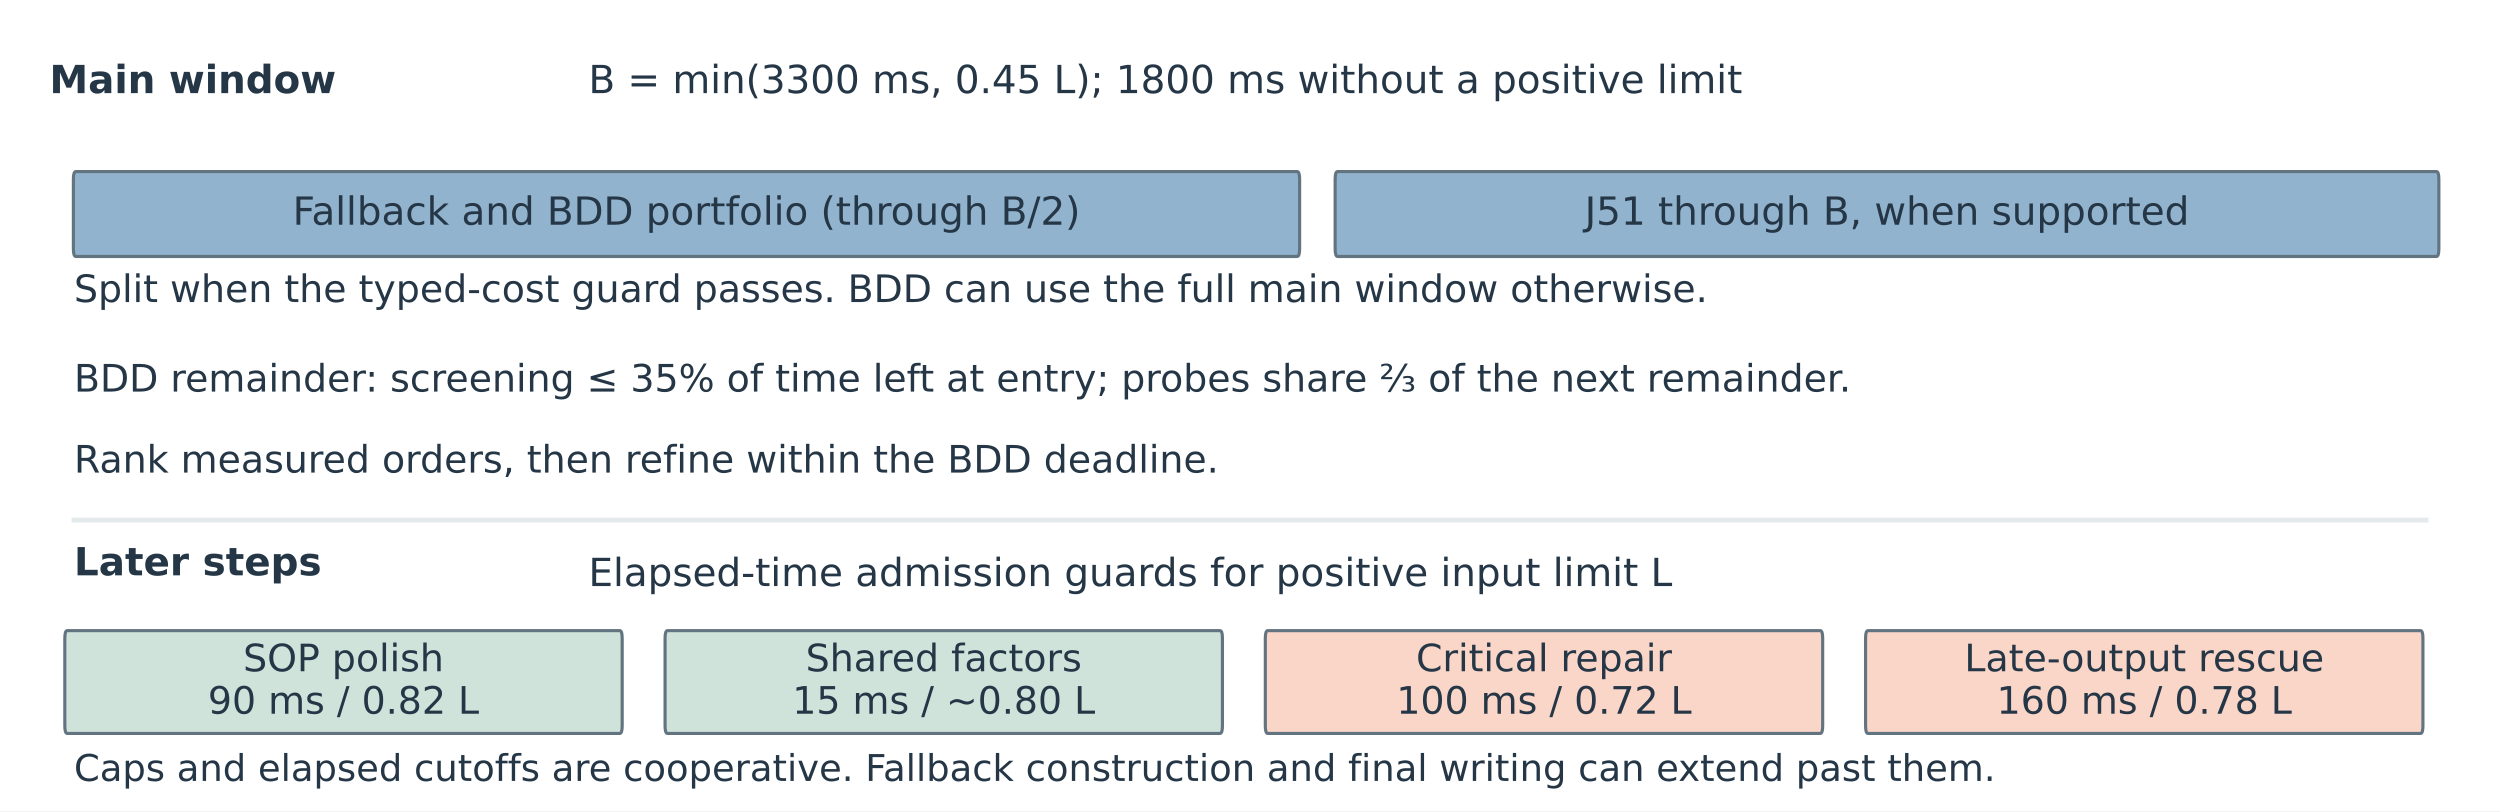
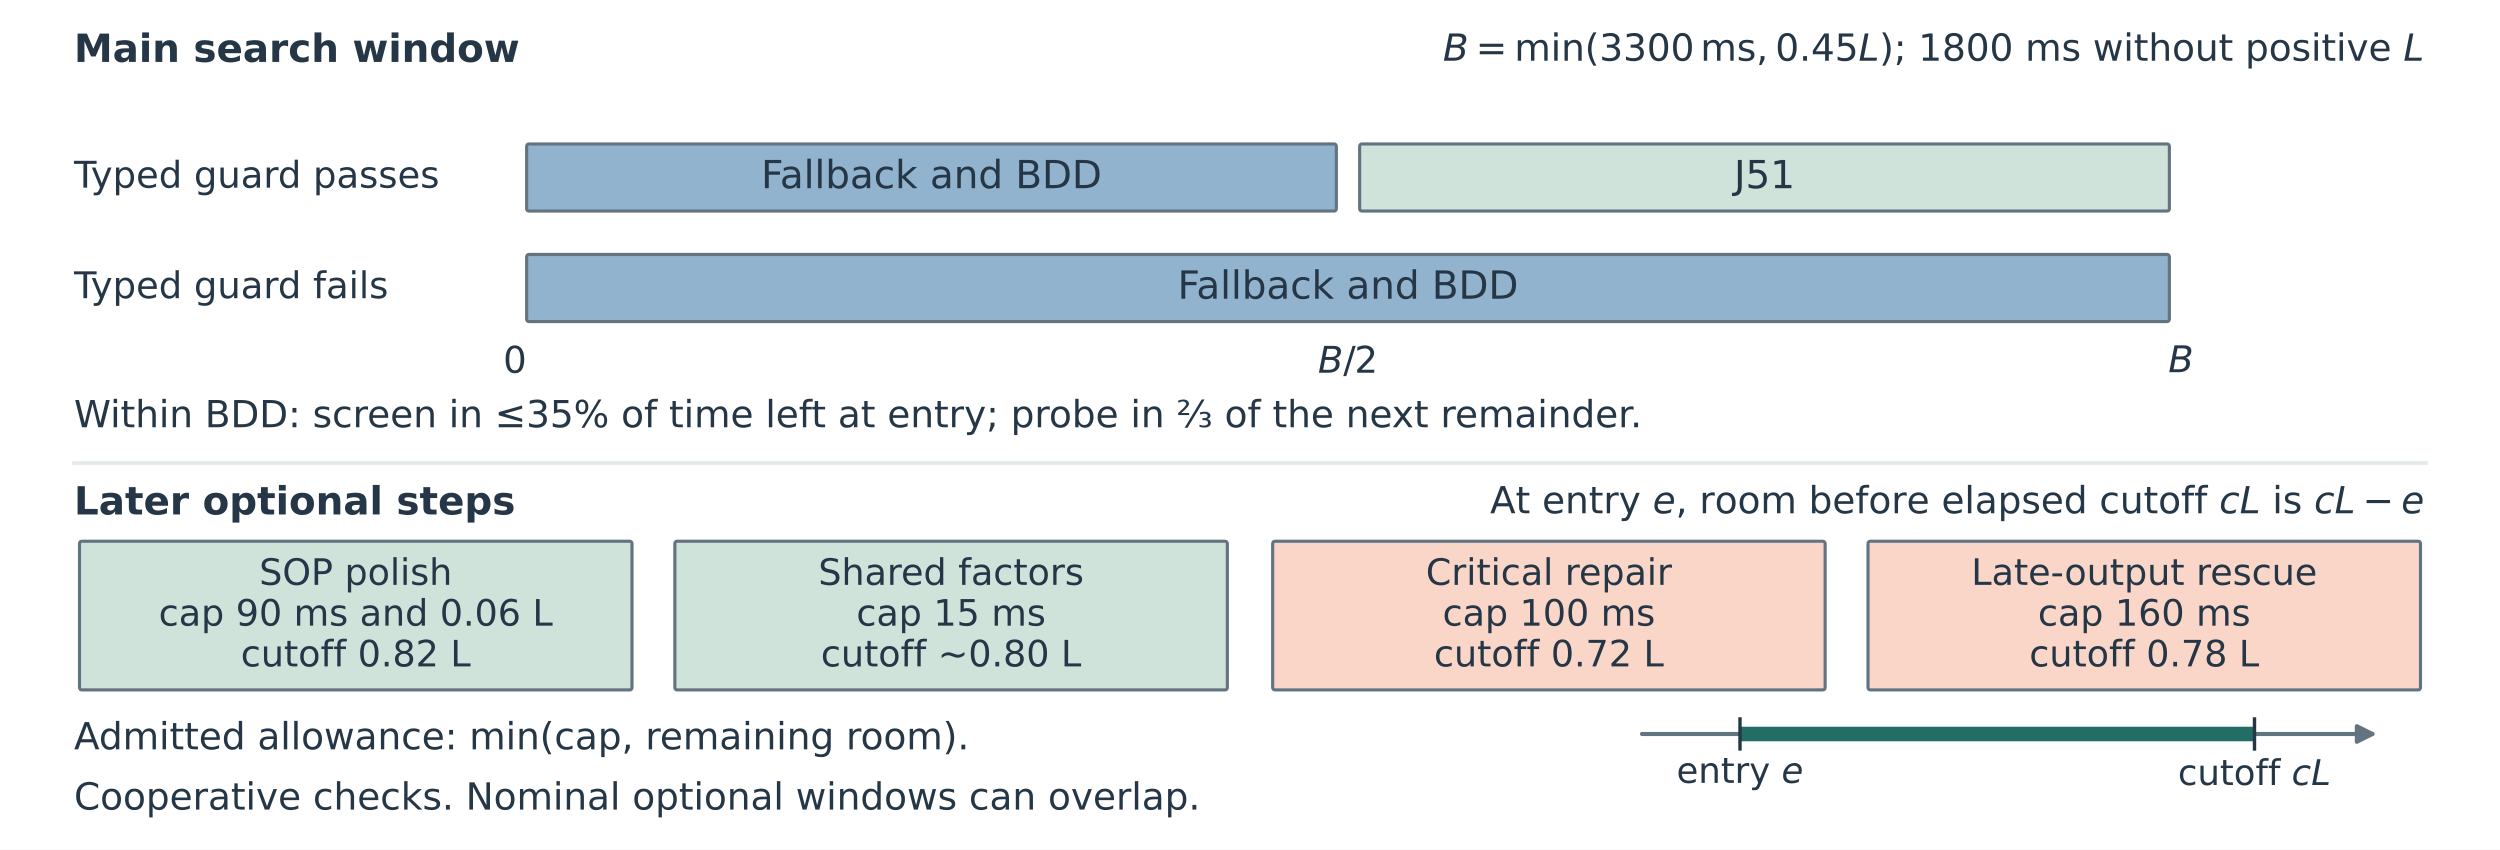
- <svg xmlns="http://www.w3.org/2000/svg" width="514.8pt" height="167.04pt" viewBox="0 0 514.8 167.04" version="1.1">
+ <svg xmlns="http://www.w3.org/2000/svg" width="514.8pt" height="174.96pt" viewBox="0 0 514.8 174.96" version="1.1">
  <defs>
    <style type="text/css">*{stroke-linejoin: round; stroke-linecap: butt}</style>
  </defs>
  <g id="figure_1">
    <g id="patch_1">
-       <path d="M 0 167.04  L 514.8 167.04  L 514.8 0  L 0 0  z " style="fill: #ffffff" />
+       <path d="M 0 174.96  L 514.8 174.96  L 514.8 0  L 0 0  z " style="fill: #ffffff" />
    </g>
    <g id="axes_1">
      <g id="patch_2">
-         <path d="M 15.616 52.811  L 267.112 52.811  Q 267.616 52.811 267.616 51.208  L 267.616 36.936  Q 267.616 35.332 267.112 35.332  L 15.616 35.332  Q 15.112 35.332 15.112 36.936  L 15.112 51.208  Q 15.112 52.811 15.616 52.811  z " clip-path="url(#pfa851ffbc8)" style="fill: #92b3cd; stroke: #637481; stroke-width: 0.65; stroke-linejoin: miter" />
+         <path d="M 108.95 43.458  L 274.679 43.458  Q 275.184 43.458 275.184 42.916  L 275.184 30.183  Q 275.184 29.642 274.679 29.642  L 108.95 29.642  Q 108.445 29.642 108.445 30.183  L 108.445 42.916  Q 108.445 43.458 108.95 43.458  z " clip-path="url(#p0561fec81e)" style="fill: #92b3cd; stroke: #637481; stroke-width: 0.65; stroke-linejoin: miter" />
      </g>
      <g id="patch_3">
-         <path d="M 275.436 52.811  L 501.706 52.811  Q 502.211 52.811 502.211 51.208  L 502.211 36.936  Q 502.211 35.332 501.706 35.332  L 275.436 35.332  Q 274.932 35.332 274.932 36.936  L 274.932 51.208  Q 274.932 52.811 275.436 52.811  z " clip-path="url(#pfa851ffbc8)" style="fill: #92b3cd; stroke: #637481; stroke-width: 0.65; stroke-linejoin: miter" />
+         <path d="M 280.481 43.458  L 446.211 43.458  Q 446.715 43.458 446.715 42.916  L 446.715 30.183  Q 446.715 29.642 446.211 29.642  L 280.481 29.642  Q 279.977 29.642 279.977 30.183  L 279.977 42.916  Q 279.977 43.458 280.481 43.458  z " clip-path="url(#p0561fec81e)" style="fill: #d0e3db; stroke: #637481; stroke-width: 0.65; stroke-linejoin: miter" />
      </g>
      <g id="patch_4">
-         <path d="M 13.851 151.031  L 127.616 151.031  Q 128.121 151.031 128.121 149.427  L 128.121 131.467  Q 128.121 129.864 127.616 129.864  L 13.851 129.864  Q 13.346 129.864 13.346 131.467  L 13.346 149.427  Q 13.346 151.031 13.851 151.031  z " clip-path="url(#pfa851ffbc8)" style="fill: #d0e3db; stroke: #637481; stroke-width: 0.65; stroke-linejoin: miter" />
+         <path d="M 108.95 66.214  L 446.211 66.214  Q 446.715 66.214 446.715 65.672  L 446.715 52.94  Q 446.715 52.398 446.211 52.398  L 108.95 52.398  Q 108.445 52.398 108.445 52.94  L 108.445 65.672  Q 108.445 66.214 108.95 66.214  z " clip-path="url(#p0561fec81e)" style="fill: #92b3cd; stroke: #637481; stroke-width: 0.65; stroke-linejoin: miter" />
      </g>
      <g id="patch_5">
-         <path d="M 137.454 151.031  L 251.22 151.031  Q 251.724 151.031 251.724 149.427  L 251.724 131.467  Q 251.724 129.864 251.22 129.864  L 137.454 129.864  Q 136.95 129.864 136.95 131.467  L 136.95 149.427  Q 136.95 151.031 137.454 151.031  z " clip-path="url(#pfa851ffbc8)" style="fill: #d0e3db; stroke: #637481; stroke-width: 0.65; stroke-linejoin: miter" />
+         <path d="M 16.878 142.068  L 129.634 142.068  Q 130.139 142.068 130.139 141.526  L 130.139 111.997  Q 130.139 111.455 129.634 111.455  L 16.878 111.455  Q 16.373 111.455 16.373 111.997  L 16.373 141.526  Q 16.373 142.068 16.878 142.068  z " clip-path="url(#p0561fec81e)" style="fill: #d0e3db; stroke: #637481; stroke-width: 0.65; stroke-linejoin: miter" />
      </g>
      <g id="patch_6">
-         <path d="M 261.058 151.031  L 374.823 151.031  Q 375.328 151.031 375.328 149.427  L 375.328 131.467  Q 375.328 129.864 374.823 129.864  L 261.058 129.864  Q 260.553 129.864 260.553 131.467  L 260.553 149.427  Q 260.553 151.031 261.058 151.031  z " clip-path="url(#pfa851ffbc8)" style="fill: #fad6c9; stroke: #637481; stroke-width: 0.65; stroke-linejoin: miter" />
+         <path d="M 139.472 142.068  L 252.229 142.068  Q 252.733 142.068 252.733 141.526  L 252.733 111.997  Q 252.733 111.455 252.229 111.455  L 139.472 111.455  Q 138.968 111.455 138.968 111.997  L 138.968 141.526  Q 138.968 142.068 139.472 142.068  z " clip-path="url(#p0561fec81e)" style="fill: #d0e3db; stroke: #637481; stroke-width: 0.65; stroke-linejoin: miter" />
      </g>
      <g id="patch_7">
-         <path d="M 384.661 151.031  L 498.427 151.031  Q 498.931 151.031 498.931 149.427  L 498.931 131.467  Q 498.931 129.864 498.427 129.864  L 384.661 129.864  Q 384.157 129.864 384.157 131.467  L 384.157 149.427  Q 384.157 151.031 384.661 151.031  z " clip-path="url(#pfa851ffbc8)" style="fill: #fad6c9; stroke: #637481; stroke-width: 0.65; stroke-linejoin: miter" />
+         <path d="M 262.571 142.068  L 375.328 142.068  Q 375.832 142.068 375.832 141.526  L 375.832 111.997  Q 375.832 111.455 375.328 111.455  L 262.571 111.455  Q 262.067 111.455 262.067 111.997  L 262.067 141.526  Q 262.067 142.068 262.571 142.068  z " clip-path="url(#p0561fec81e)" style="fill: #fad6c9; stroke: #637481; stroke-width: 0.65; stroke-linejoin: miter" />
+       </g>
+       <g id="patch_8">
+         <path d="M 385.166 142.068  L 497.922 142.068  Q 498.427 142.068 498.427 141.526  L 498.427 111.997  Q 498.427 111.455 497.922 111.455  L 385.166 111.455  Q 384.661 111.455 384.661 111.997  L 384.661 141.526  Q 384.661 142.068 385.166 142.068  z " clip-path="url(#p0561fec81e)" style="fill: #fad6c9; stroke: #637481; stroke-width: 0.65; stroke-linejoin: miter" />
+       </g>
+       <g id="patch_9">
+         <path d="M 338.121 151.143  Q 413.796 151.143 488.522 151.143  " clip-path="url(#p0561fec81e)" style="fill: none; stroke: #637481; stroke-width: 0.85; stroke-linecap: round" />
+         <path d="M 485.322 149.543  L 488.522 151.143  L 485.322 152.743  z " clip-path="url(#p0561fec81e)" style="fill: #637481; stroke: #637481; stroke-width: 0.85; stroke-linecap: round" />
      </g>
      <g id="line2d_1">
-         <path d="M 15.238 107.093  L 499.562 107.093  " clip-path="url(#pfa851ffbc8)" style="fill: none; stroke: #e4eaeb; stroke-linecap: square" />
+         <path d="M 15.238 95.336  L 499.562 95.336  " clip-path="url(#p0561fec81e)" style="fill: none; stroke: #e4eaeb; stroke-width: 0.8; stroke-linecap: square" />
+       </g>
+       <g id="line2d_2">
+         <path d="M 358.301 151.143  L 464.247 151.143  " clip-path="url(#p0561fec81e)" style="fill: none; stroke: #226d65; stroke-width: 3" />
+       </g>
+       <g id="line2d_3">
+         <path d="M 358.301 154.231  L 358.301 148.055  " clip-path="url(#p0561fec81e)" style="fill: none; stroke: #253746; stroke-width: 0.7; stroke-linecap: square" />
+       </g>
+       <g id="line2d_4">
+         <path d="M 464.247 154.231  L 464.247 148.055  " clip-path="url(#p0561fec81e)" style="fill: none; stroke: #253746; stroke-width: 0.7; stroke-linecap: square" />
      </g>
      <g id="text_1">
-         <text style="font-weight: 700; font-size: 8px; font-family: 'DejaVu Sans'; text-anchor: start; fill: #253746" x="10.193" y="19.179" transform="rotate(-0 10.19304 19.17876)">Main window</text>
+         <text style="font-weight: 700; font-size: 8px; font-family: 'DejaVu Sans'; text-anchor: start; fill: #253746" x="15.238" y="12.75" transform="rotate(-0 15.23808 12.75025)">Main search window</text>
      </g>
      <g id="text_2">
-         <text style="font-size: 8px; font-family: 'DejaVu Sans'; text-anchor: start; fill: #253746" x="121.184" y="19.179" transform="rotate(-0 121.1839 19.17876)">B = min(3300 ms, 0.45 L); 1800 ms without a positive limit</text>
+         <g style="fill: #253746" transform="translate(297.1289 12.66025)">
+           <text>
+             <tspan x="0" y="-0.156" style="font-style: oblique; font-size: 7.7px; font-family: 'DejaVu Sans'; fill: #253746">B</tspan>
+             <tspan x="85.57" y="-0.156" style="font-style: oblique; font-size: 7.7px; font-family: 'DejaVu Sans'; fill: #253746">L</tspan>
+             <tspan x="197.771" y="-0.156" style="font-style: oblique; font-size: 7.7px; font-family: 'DejaVu Sans'; fill: #253746">L</tspan>
+             <tspan x="6.772" y="-0.156" style="font-size: 7.7px; font-family: 'DejaVu Sans'; fill: #253746">=</tspan>
+             <tspan x="14.711" y="-0.156" style="font-size: 7.7px; font-family: 'DejaVu Sans'; fill: #253746">m</tspan>
+             <tspan x="22.199" y="-0.156" style="font-size: 7.7px; font-family: 'DejaVu Sans'; fill: #253746">i</tspan>
+             <tspan x="24.335" y="-0.156" style="font-size: 7.7px; font-family: 'DejaVu Sans'; fill: #253746">n</tspan>
+             <tspan x="29.207" y="-0.156" style="font-size: 7.7px; font-family: 'DejaVu Sans'; fill: #253746">(</tspan>
+             <tspan x="32.206" y="-0.156" style="font-size: 7.7px; font-family: 'DejaVu Sans'; fill: #253746">3</tspan>
+             <tspan x="37.097" y="-0.156" style="font-size: 7.7px; font-family: 'DejaVu Sans'; fill: #253746">3</tspan>
+             <tspan x="41.988" y="-0.156" style="font-size: 7.7px; font-family: 'DejaVu Sans'; fill: #253746">0</tspan>
+             <tspan x="46.879" y="-0.156" style="font-size: 7.7px; font-family: 'DejaVu Sans'; fill: #253746">0</tspan>
+             <tspan x="53.019" y="-0.156" style="font-size: 7.7px; font-family: 'DejaVu Sans'; fill: #253746">m</tspan>
+             <tspan x="60.507" y="-0.156" style="font-size: 7.7px; font-family: 'DejaVu Sans'; fill: #253746">s</tspan>
+             <tspan x="64.512" y="-0.156" style="font-size: 7.7px; font-family: 'DejaVu Sans'; fill: #253746">,</tspan>
+             <tspan x="68.454" y="-0.156" style="font-size: 7.7px; font-family: 'DejaVu Sans'; fill: #253746">0</tspan>
+             <tspan x="73.345" y="-0.156" style="font-size: 7.7px; font-family: 'DejaVu Sans'; fill: #253746">.</tspan>
+             <tspan x="75.788" y="-0.156" style="font-size: 7.7px; font-family: 'DejaVu Sans'; fill: #253746">4</tspan>
+             <tspan x="80.679" y="-0.156" style="font-size: 7.7px; font-family: 'DejaVu Sans'; fill: #253746">5</tspan>
+             <tspan x="89.853" y="-0.156" style="font-size: 7.7px; font-family: 'DejaVu Sans'; fill: #253746">)</tspan>
+             <tspan x="92.852" y="-0.156" style="font-size: 7.7px; font-family: 'DejaVu Sans'; fill: #253746">;</tspan>
+             <tspan x="95.443" y="-0.156" style="font-size: 7.7px; font-family: 'DejaVu Sans'; fill: #253746"> </tspan>
+             <tspan x="97.886" y="-0.156" style="font-size: 7.7px; font-family: 'DejaVu Sans'; fill: #253746">1</tspan>
+             <tspan x="102.777" y="-0.156" style="font-size: 7.7px; font-family: 'DejaVu Sans'; fill: #253746">8</tspan>
+             <tspan x="107.668" y="-0.156" style="font-size: 7.7px; font-family: 'DejaVu Sans'; fill: #253746">0</tspan>
+             <tspan x="112.559" y="-0.156" style="font-size: 7.7px; font-family: 'DejaVu Sans'; fill: #253746">0</tspan>
+             <tspan x="117.45" y="-0.156" style="font-size: 7.7px; font-family: 'DejaVu Sans'; fill: #253746"> </tspan>
+             <tspan x="119.894" y="-0.156" style="font-size: 7.7px; font-family: 'DejaVu Sans'; fill: #253746">m</tspan>
+             <tspan x="127.382" y="-0.156" style="font-size: 7.7px; font-family: 'DejaVu Sans'; fill: #253746">s</tspan>
+             <tspan x="131.388" y="-0.156" style="font-size: 7.7px; font-family: 'DejaVu Sans'; fill: #253746"> </tspan>
+             <tspan x="133.831" y="-0.156" style="font-size: 7.7px; font-family: 'DejaVu Sans'; fill: #253746">w</tspan>
+             <tspan x="140.119" y="-0.156" style="font-size: 7.7px; font-family: 'DejaVu Sans'; fill: #253746">i</tspan>
+             <tspan x="142.254" y="-0.156" style="font-size: 7.7px; font-family: 'DejaVu Sans'; fill: #253746">t</tspan>
+             <tspan x="145.269" y="-0.156" style="font-size: 7.7px; font-family: 'DejaVu Sans'; fill: #253746">h</tspan>
+             <tspan x="150.141" y="-0.156" style="font-size: 7.7px; font-family: 'DejaVu Sans'; fill: #253746">o</tspan>
+             <tspan x="154.844" y="-0.156" style="font-size: 7.7px; font-family: 'DejaVu Sans'; fill: #253746">u</tspan>
+             <tspan x="159.716" y="-0.156" style="font-size: 7.7px; font-family: 'DejaVu Sans'; fill: #253746">t</tspan>
+             <tspan x="162.731" y="-0.156" style="font-size: 7.7px; font-family: 'DejaVu Sans'; fill: #253746"> </tspan>
+             <tspan x="165.174" y="-0.156" style="font-size: 7.7px; font-family: 'DejaVu Sans'; fill: #253746">p</tspan>
+             <tspan x="170.054" y="-0.156" style="font-size: 7.7px; font-family: 'DejaVu Sans'; fill: #253746">o</tspan>
+             <tspan x="174.757" y="-0.156" style="font-size: 7.7px; font-family: 'DejaVu Sans'; fill: #253746">s</tspan>
+             <tspan x="178.763" y="-0.156" style="font-size: 7.7px; font-family: 'DejaVu Sans'; fill: #253746">i</tspan>
+             <tspan x="180.898" y="-0.156" style="font-size: 7.7px; font-family: 'DejaVu Sans'; fill: #253746">t</tspan>
+             <tspan x="183.913" y="-0.156" style="font-size: 7.7px; font-family: 'DejaVu Sans'; fill: #253746">i</tspan>
+             <tspan x="186.048" y="-0.156" style="font-size: 7.7px; font-family: 'DejaVu Sans'; fill: #253746">v</tspan>
+             <tspan x="190.598" y="-0.156" style="font-size: 7.7px; font-family: 'DejaVu Sans'; fill: #253746">e</tspan>
+             <tspan x="195.327" y="-0.156" style="font-size: 7.7px; font-family: 'DejaVu Sans'; fill: #253746"> </tspan>
+           </text>
+         </g>
      </g>
      <g id="text_3">
-         <text style="font-size: 8px; font-family: 'DejaVu Sans'; text-anchor: middle; fill: #253746" x="141.364" y="46.279" transform="rotate(-0 141.3641 46.27933)">Fallback and BDD portfolio (through B/2)</text>
+         <text style="font-size: 7.6px; font-family: 'DejaVu Sans'; text-anchor: start; fill: #253746" x="15.238" y="38.647" transform="rotate(-0 15.23808 38.64683)">Typed guard passes</text>
      </g>
      <g id="text_4">
-         <text style="font-size: 8px; font-family: 'DejaVu Sans'; text-anchor: middle; fill: #253746" x="388.571" y="46.279" transform="rotate(-0 388.571 46.27933)">J51 through B, when supported</text>
+         <text style="font-size: 8px; font-family: 'DejaVu Sans'; text-anchor: middle; fill: #253746" x="191.814" y="38.757" transform="rotate(-0 191.8145 38.75721)">Fallback and BDD</text>
      </g>
      <g id="text_5">
-         <text style="font-size: 7.8px; font-family: 'DejaVu Sans'; text-anchor: start; fill: #253746" x="15.238" y="62.192" transform="rotate(-0 15.23808 62.19233)">Split when the typed-cost guard passes. BDD can use the full main window otherwise.</text>
+         <text style="font-size: 8px; font-family: 'DejaVu Sans'; text-anchor: middle; fill: #253746" x="363.346" y="38.757" transform="rotate(-0 363.3458 38.75721)">J51</text>
      </g>
      <g id="text_6">
-         <text style="font-size: 7.8px; font-family: 'DejaVu Sans'; text-anchor: start; fill: #253746" x="15.238" y="80.634" transform="rotate(-0 15.23808 80.63355)">BDD remainder: screening ≤ 35% of time left at entry; probes share ⅔ of the next remainder.</text>
+         <text style="font-size: 7.6px; font-family: 'DejaVu Sans'; text-anchor: start; fill: #253746" x="15.238" y="61.403" transform="rotate(-0 15.23808 61.40292)">Typed guard fails</text>
      </g>
      <g id="text_7">
-         <text style="font-size: 7.8px; font-family: 'DejaVu Sans'; text-anchor: start; fill: #253746" x="15.238" y="97.311" transform="rotate(-0 15.23808 97.31082)">Rank measured orders, then refine within the BDD deadline.</text>
+         <text style="font-size: 8px; font-family: 'DejaVu Sans'; text-anchor: middle; fill: #253746" x="277.58" y="61.513" transform="rotate(-0 277.5802 61.5133)">Fallback and BDD</text>
      </g>
      <g id="text_8">
-         <text style="font-weight: 700; font-size: 8px; font-family: 'DejaVu Sans'; text-anchor: start; fill: #253746" x="15.238" y="118.478" transform="rotate(-0 15.23808 118.4781)">Later steps</text>
+         <g style="fill: #253746" transform="translate(103.6168 77.11546)">
+           <text>
+             <tspan x="0" y="-0.359" style="font-size: 7.6px; font-family: 'DejaVu Sans'; fill: #253746">0</tspan>
+           </text>
+         </g>
      </g>
      <g id="text_9">
-         <text style="font-size: 8px; font-family: 'DejaVu Sans'; text-anchor: start; fill: #253746" x="121.184" y="120.686" transform="rotate(-0 121.1839 120.6856)">Elapsed-time admission guards for positive input limit L</text>
+         <g style="fill: #253746" transform="translate(271.3862 77.11546)">
+           <text>
+             <tspan x="0" y="-0.359" style="font-style: oblique; font-size: 7.6px; font-family: 'DejaVu Sans'; fill: #253746">B</tspan>
+             <tspan x="5.21" y="-0.359" style="font-size: 7.6px; font-family: 'DejaVu Sans'; fill: #253746">/</tspan>
+             <tspan x="7.518" y="-0.359" style="font-size: 7.6px; font-family: 'DejaVu Sans'; fill: #253746">2</tspan>
+           </text>
+         </g>
      </g>
      <g id="text_10">
-         <text style="font-size: 7.8px; font-family: 'DejaVu Sans'; fill: #253746" transform="translate(50.06413 138.2324)">SOP polish</text>
-         <text style="font-size: 7.8px; font-family: 'DejaVu Sans'; fill: #253746" transform="translate(42.81196 146.9667)">90 ms / 0.82 L</text>
+         <g style="fill: #253746" transform="translate(446.4895 77.11546)">
+           <text>
+             <tspan x="0" y="-0.469" style="font-style: oblique; font-size: 7.6px; font-family: 'DejaVu Sans'; fill: #253746">B</tspan>
+           </text>
+         </g>
      </g>
      <g id="text_11">
-         <text style="font-size: 7.8px; font-family: 'DejaVu Sans'; fill: #253746" transform="translate(165.9115 138.2324)">Shared factors</text>
-         <text style="font-size: 7.8px; font-family: 'DejaVu Sans'; fill: #253746" transform="translate(163.1474 146.9667)">15 ms / ~0.80 L</text>
+         <text style="font-size: 7.7px; font-family: 'DejaVu Sans'; text-anchor: start; fill: #253746" x="15.238" y="87.979" transform="rotate(-0 15.23808 87.97928)">Within BDD: screen in ≤35% of time left at entry; probe in ⅔ of the next remainder.</text>
      </g>
      <g id="text_12">
-         <text style="font-size: 7.8px; font-family: 'DejaVu Sans'; fill: #253746" transform="translate(291.5929 138.2324)">Critical repair</text>
-         <text style="font-size: 7.8px; font-family: 'DejaVu Sans'; fill: #253746" transform="translate(287.5375 146.9667)">100 ms / 0.72 L</text>
+         <text style="font-weight: 700; font-size: 8px; font-family: 'DejaVu Sans'; text-anchor: start; fill: #253746" x="15.238" y="105.942" transform="rotate(-0 15.23808 105.9418)">Later optional steps</text>
      </g>
      <g id="text_13">
-         <text style="font-size: 7.8px; font-family: 'DejaVu Sans'; fill: #253746" transform="translate(404.5068 138.2324)">Late-output rescue</text>
-         <text style="font-size: 7.8px; font-family: 'DejaVu Sans'; fill: #253746" transform="translate(411.141 146.9667)">160 ms / 0.78 L</text>
+         <g style="fill: #253746" transform="translate(306.8309 105.8518)">
+           <text>
+             <tspan x="0" y="-0.156" style="font-size: 7.7px; font-family: 'DejaVu Sans'; fill: #253746">A</tspan>
+             <tspan x="5.259" y="-0.156" style="font-size: 7.7px; font-family: 'DejaVu Sans'; fill: #253746">t</tspan>
+             <tspan x="8.273" y="-0.156" style="font-size: 7.7px; font-family: 'DejaVu Sans'; fill: #253746"> </tspan>
+             <tspan x="10.717" y="-0.156" style="font-size: 7.7px; font-family: 'DejaVu Sans'; fill: #253746">e</tspan>
+             <tspan x="15.446" y="-0.156" style="font-size: 7.7px; font-family: 'DejaVu Sans'; fill: #253746">n</tspan>
+             <tspan x="20.319" y="-0.156" style="font-size: 7.7px; font-family: 'DejaVu Sans'; fill: #253746">t</tspan>
+             <tspan x="23.333" y="-0.156" style="font-size: 7.7px; font-family: 'DejaVu Sans'; fill: #253746">r</tspan>
+             <tspan x="26.493" y="-0.156" style="font-size: 7.7px; font-family: 'DejaVu Sans'; fill: #253746">y</tspan>
+             <tspan x="31.043" y="-0.156" style="font-size: 7.7px; font-family: 'DejaVu Sans'; fill: #253746"> </tspan>
+             <tspan x="38.216" y="-0.156" style="font-size: 7.7px; font-family: 'DejaVu Sans'; fill: #253746">,</tspan>
+             <tspan x="40.66" y="-0.156" style="font-size: 7.7px; font-family: 'DejaVu Sans'; fill: #253746"> </tspan>
+             <tspan x="43.103" y="-0.156" style="font-size: 7.7px; font-family: 'DejaVu Sans'; fill: #253746">r</tspan>
+             <tspan x="46.264" y="-0.156" style="font-size: 7.7px; font-family: 'DejaVu Sans'; fill: #253746">o</tspan>
+             <tspan x="50.967" y="-0.156" style="font-size: 7.7px; font-family: 'DejaVu Sans'; fill: #253746">o</tspan>
+             <tspan x="55.671" y="-0.156" style="font-size: 7.7px; font-family: 'DejaVu Sans'; fill: #253746">m</tspan>
+             <tspan x="63.159" y="-0.156" style="font-size: 7.7px; font-family: 'DejaVu Sans'; fill: #253746"> </tspan>
+             <tspan x="65.603" y="-0.156" style="font-size: 7.7px; font-family: 'DejaVu Sans'; fill: #253746">b</tspan>
+             <tspan x="70.483" y="-0.156" style="font-size: 7.7px; font-family: 'DejaVu Sans'; fill: #253746">e</tspan>
+             <tspan x="75.212" y="-0.156" style="font-size: 7.7px; font-family: 'DejaVu Sans'; fill: #253746">f</tspan>
+             <tspan x="77.919" y="-0.156" style="font-size: 7.7px; font-family: 'DejaVu Sans'; fill: #253746">o</tspan>
+             <tspan x="82.622" y="-0.156" style="font-size: 7.7px; font-family: 'DejaVu Sans'; fill: #253746">r</tspan>
+             <tspan x="85.782" y="-0.156" style="font-size: 7.7px; font-family: 'DejaVu Sans'; fill: #253746">e</tspan>
+             <tspan x="90.512" y="-0.156" style="font-size: 7.7px; font-family: 'DejaVu Sans'; fill: #253746"> </tspan>
+             <tspan x="92.956" y="-0.156" style="font-size: 7.7px; font-family: 'DejaVu Sans'; fill: #253746">e</tspan>
+             <tspan x="97.685" y="-0.156" style="font-size: 7.7px; font-family: 'DejaVu Sans'; fill: #253746">l</tspan>
+             <tspan x="99.821" y="-0.156" style="font-size: 7.7px; font-family: 'DejaVu Sans'; fill: #253746">a</tspan>
+             <tspan x="104.532" y="-0.156" style="font-size: 7.7px; font-family: 'DejaVu Sans'; fill: #253746">p</tspan>
+             <tspan x="109.412" y="-0.156" style="font-size: 7.7px; font-family: 'DejaVu Sans'; fill: #253746">s</tspan>
+             <tspan x="113.417" y="-0.156" style="font-size: 7.7px; font-family: 'DejaVu Sans'; fill: #253746">e</tspan>
+             <tspan x="118.147" y="-0.156" style="font-size: 7.7px; font-family: 'DejaVu Sans'; fill: #253746">d</tspan>
+             <tspan x="123.026" y="-0.156" style="font-size: 7.7px; font-family: 'DejaVu Sans'; fill: #253746"> </tspan>
+             <tspan x="125.47" y="-0.156" style="font-size: 7.7px; font-family: 'DejaVu Sans'; fill: #253746">c</tspan>
+             <tspan x="129.697" y="-0.156" style="font-size: 7.7px; font-family: 'DejaVu Sans'; fill: #253746">u</tspan>
+             <tspan x="134.569" y="-0.156" style="font-size: 7.7px; font-family: 'DejaVu Sans'; fill: #253746">t</tspan>
+             <tspan x="137.583" y="-0.156" style="font-size: 7.7px; font-family: 'DejaVu Sans'; fill: #253746">o</tspan>
+             <tspan x="142.286" y="-0.156" style="font-size: 7.7px; font-family: 'DejaVu Sans'; fill: #253746">f</tspan>
+             <tspan x="144.993" y="-0.156" style="font-size: 7.7px; font-family: 'DejaVu Sans'; fill: #253746">f</tspan>
+             <tspan x="147.699" y="-0.156" style="font-size: 7.7px; font-family: 'DejaVu Sans'; fill: #253746"> </tspan>
+             <tspan x="158.652" y="-0.156" style="font-size: 7.7px; font-family: 'DejaVu Sans'; fill: #253746"> </tspan>
+             <tspan x="161.096" y="-0.156" style="font-size: 7.7px; font-family: 'DejaVu Sans'; fill: #253746">i</tspan>
+             <tspan x="163.232" y="-0.156" style="font-size: 7.7px; font-family: 'DejaVu Sans'; fill: #253746">s</tspan>
+             <tspan x="167.237" y="-0.156" style="font-size: 7.7px; font-family: 'DejaVu Sans'; fill: #253746"> </tspan>
+             <tspan x="179.688" y="-0.156" style="font-size: 7.7px; font-family: 'DejaVu Sans'; fill: #253746">−</tspan>
+             <tspan x="33.486" y="-0.156" style="font-style: oblique; font-size: 7.7px; font-family: 'DejaVu Sans'; fill: #253746">e</tspan>
+             <tspan x="150.143" y="-0.156" style="font-style: oblique; font-size: 7.7px; font-family: 'DejaVu Sans'; fill: #253746">c</tspan>
+             <tspan x="154.369" y="-0.156" style="font-style: oblique; font-size: 7.7px; font-family: 'DejaVu Sans'; fill: #253746">L</tspan>
+             <tspan x="169.681" y="-0.156" style="font-style: oblique; font-size: 7.7px; font-family: 'DejaVu Sans'; fill: #253746">c</tspan>
+             <tspan x="173.907" y="-0.156" style="font-style: oblique; font-size: 7.7px; font-family: 'DejaVu Sans'; fill: #253746">L</tspan>
+             <tspan x="187.627" y="-0.156" style="font-style: oblique; font-size: 7.7px; font-family: 'DejaVu Sans'; fill: #253746">e</tspan>
+           </text>
+         </g>
      </g>
      <g id="text_14">
-         <text style="font-size: 7.6px; font-family: 'DejaVu Sans'; text-anchor: start; fill: #253746" x="15.238" y="160.813" transform="rotate(-0 15.23808 160.8127)">Caps and elapsed cutoffs are cooperative. Fallback construction and final writing can extend past them.</text>
+         <text style="font-size: 7.5px; font-family: 'DejaVu Sans'; fill: #253746" transform="translate(53.38163 120.4325)">SOP polish</text>
+         <text style="font-size: 7.5px; font-family: 'DejaVu Sans'; fill: #253746" transform="translate(32.68397 128.8309)">cap 90 ms and 0.06 L</text>
+         <text style="font-size: 7.5px; font-family: 'DejaVu Sans'; fill: #253746" transform="translate(49.59002 137.2292)">cutoff 0.82 L</text>
+       </g>
+       <g id="text_15">
+         <text style="font-size: 7.5px; font-family: 'DejaVu Sans'; fill: #253746" transform="translate(168.5183 120.4325)">Shared factors</text>
+         <text style="font-size: 7.5px; font-family: 'DejaVu Sans'; fill: #253746" transform="translate(176.3482 128.8309)">cap 15 ms</text>
+         <text style="font-size: 7.5px; font-family: 'DejaVu Sans'; fill: #253746" transform="translate(169.0421 137.2292)">cutoff ~0.80 L</text>
+       </g>
+       <g id="text_16">
+         <text style="font-size: 7.5px; font-family: 'DejaVu Sans'; fill: #253746" transform="translate(293.6153 120.4325)">Critical repair</text>
+         <text style="font-size: 7.5px; font-family: 'DejaVu Sans'; fill: #253746" transform="translate(297.0612 128.8309)">cap 100 ms</text>
+         <text style="font-size: 7.5px; font-family: 'DejaVu Sans'; fill: #253746" transform="translate(295.2835 137.2292)">cutoff 0.72 L</text>
+       </g>
+       <g id="text_17">
+         <text style="font-size: 7.5px; font-family: 'DejaVu Sans'; fill: #253746" transform="translate(405.9313 120.4325)">Late-output rescue</text>
+         <text style="font-size: 7.5px; font-family: 'DejaVu Sans'; fill: #253746" transform="translate(419.6557 128.8309)">cap 160 ms</text>
+         <text style="font-size: 7.5px; font-family: 'DejaVu Sans'; fill: #253746" transform="translate(417.8779 137.2292)">cutoff 0.78 L</text>
+       </g>
+       <g id="text_18">
+         <text style="font-size: 7.7px; font-family: 'DejaVu Sans'; text-anchor: start; fill: #253746" x="15.238" y="154.297" transform="rotate(-0 15.23808 154.297)">Admitted allowance: min(cap, remaining room).</text>
+       </g>
+       <g id="text_19">
+         <g style="fill: #253746" transform="translate(345.2338 162.0823)">
+           <text>
+             <tspan x="0" y="-0.875" style="font-size: 7.3px; font-family: 'DejaVu Sans'; fill: #253746">e</tspan>
+             <tspan x="4.489" y="-0.875" style="font-size: 7.3px; font-family: 'DejaVu Sans'; fill: #253746">n</tspan>
+             <tspan x="9.114" y="-0.875" style="font-size: 7.3px; font-family: 'DejaVu Sans'; fill: #253746">t</tspan>
+             <tspan x="11.975" y="-0.875" style="font-size: 7.3px; font-family: 'DejaVu Sans'; fill: #253746">r</tspan>
+             <tspan x="14.975" y="-0.875" style="font-size: 7.3px; font-family: 'DejaVu Sans'; fill: #253746">y</tspan>
+             <tspan x="19.293" y="-0.875" style="font-size: 7.3px; font-family: 'DejaVu Sans'; fill: #253746"> </tspan>
+             <tspan x="21.613" y="-0.875" style="font-style: oblique; font-size: 7.3px; font-family: 'DejaVu Sans'; fill: #253746">e</tspan>
+           </text>
+         </g>
+       </g>
+       <g id="text_20">
+         <g style="fill: #253746" transform="translate(448.4786 162.0971)">
+           <text>
+             <tspan x="0" y="-0.453" style="font-size: 7.3px; font-family: 'DejaVu Sans'; fill: #253746">c</tspan>
+             <tspan x="4.012" y="-0.453" style="font-size: 7.3px; font-family: 'DejaVu Sans'; fill: #253746">u</tspan>
+             <tspan x="8.637" y="-0.453" style="font-size: 7.3px; font-family: 'DejaVu Sans'; fill: #253746">t</tspan>
+             <tspan x="11.498" y="-0.453" style="font-size: 7.3px; font-family: 'DejaVu Sans'; fill: #253746">o</tspan>
+             <tspan x="15.962" y="-0.453" style="font-size: 7.3px; font-family: 'DejaVu Sans'; fill: #253746">f</tspan>
+             <tspan x="18.531" y="-0.453" style="font-size: 7.3px; font-family: 'DejaVu Sans'; fill: #253746">f</tspan>
+             <tspan x="21.1" y="-0.453" style="font-size: 7.3px; font-family: 'DejaVu Sans'; fill: #253746"> </tspan>
+             <tspan x="23.419" y="-0.453" style="font-style: oblique; font-size: 7.3px; font-family: 'DejaVu Sans'; fill: #253746">c</tspan>
+             <tspan x="27.431" y="-0.453" style="font-style: oblique; font-size: 7.3px; font-family: 'DejaVu Sans'; fill: #253746">L</tspan>
+           </text>
+         </g>
+       </g>
+       <g id="text_21">
+         <text style="font-size: 7.7px; font-family: 'DejaVu Sans'; text-anchor: start; fill: #253746" x="15.238" y="166.705" transform="rotate(-0 15.23808 166.7045)">Cooperative checks. Nominal optional windows can overlap.</text>
      </g>
    </g>
  </g>
  <defs>
-     <clipPath id="pfa851ffbc8">
-       <rect x="5.148" y="3.341" width="504.504" height="160.358" />
+     <clipPath id="p0561fec81e">
+       <rect x="5.148" y="3.499" width="504.504" height="167.962" />
    </clipPath>
  </defs>
</svg>
